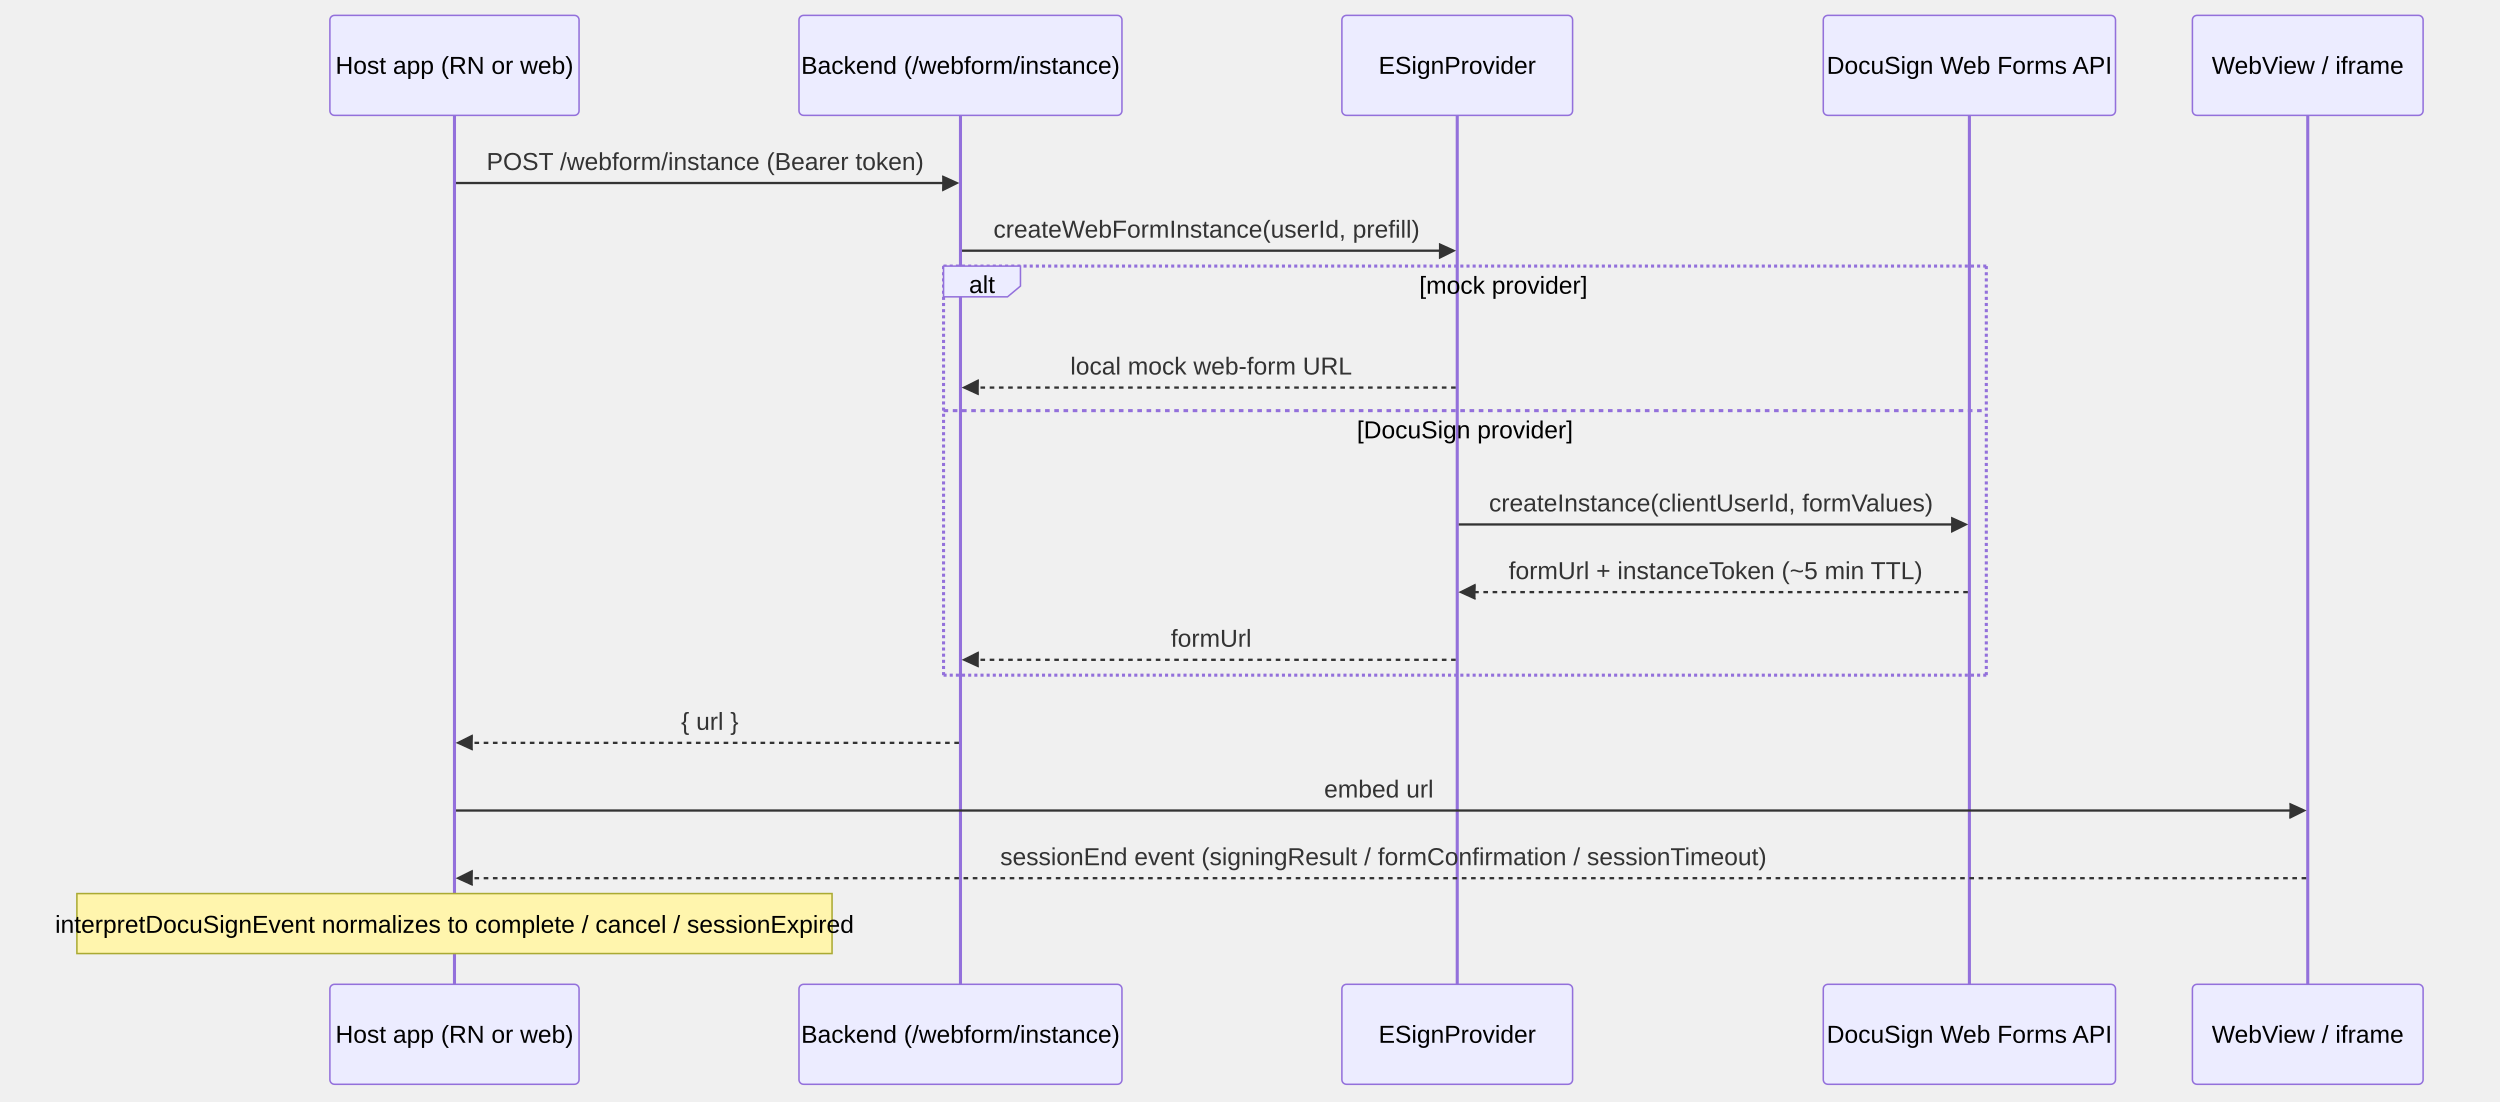
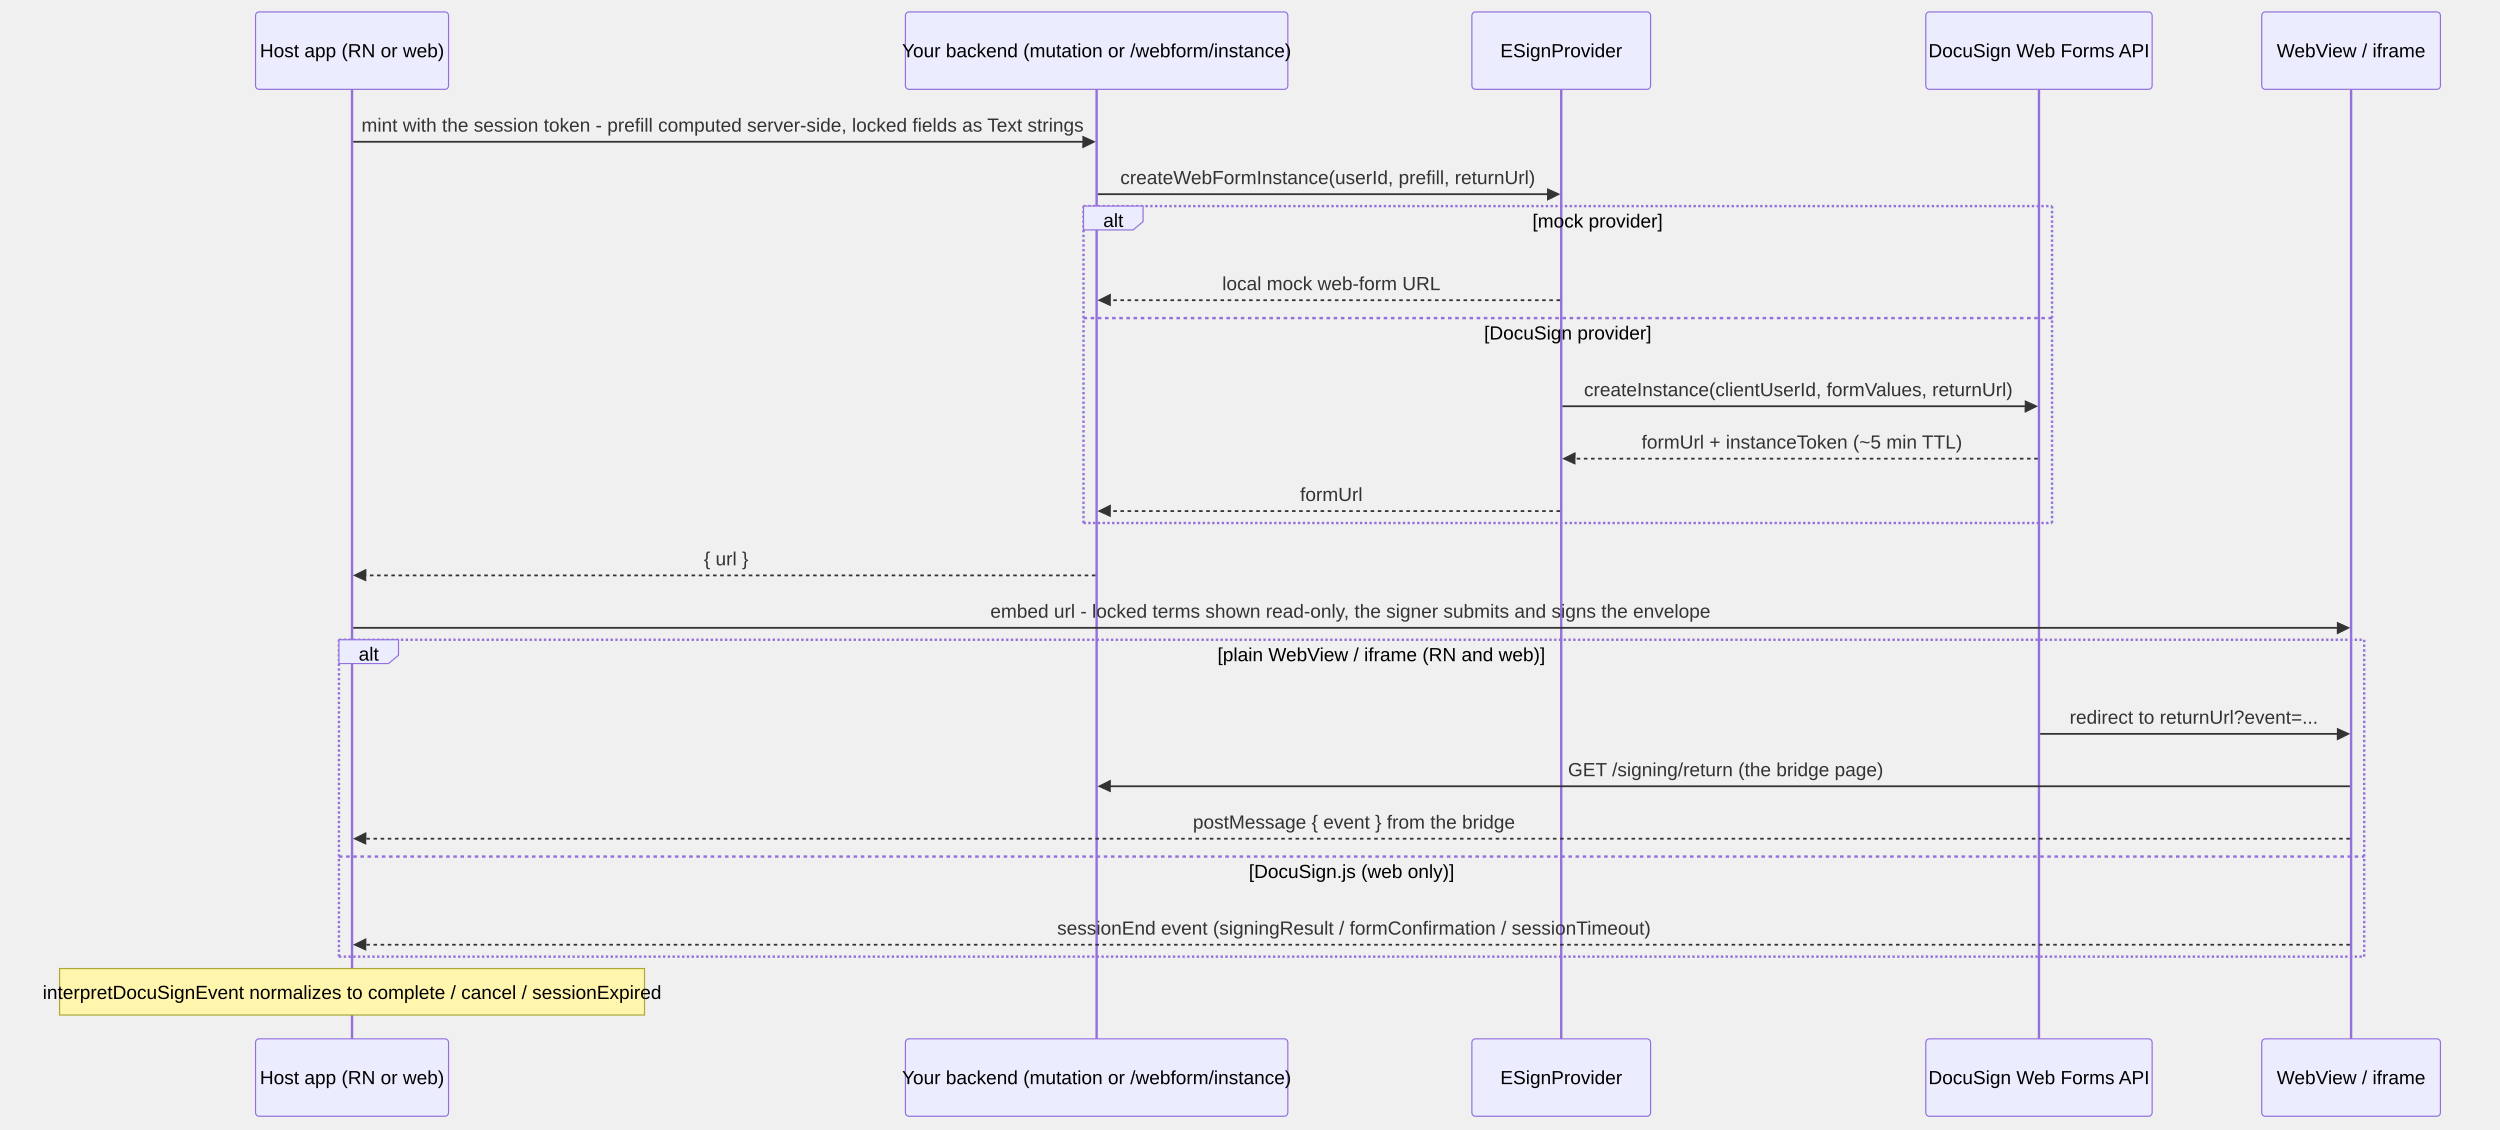
- <svg xmlns="http://www.w3.org/2000/svg" id="my-svg" width="100%" style="max-width: 1625.5px; background-color: white;" viewBox="-214.5 -10 1625.5 716" role="graphics-document document" aria-roledescription="sequence">
+ <svg xmlns="http://www.w3.org/2000/svg" id="my-svg" width="100%" style="max-width: 2098.5px; background-color: white;" viewBox="-214.5 -10 2098.5 948" role="graphics-document document" aria-roledescription="sequence">
  <g>
-     <rect x="1211" y="630" fill="#eaeaea" stroke="#666" width="150" height="65" name="WV" rx="3" ry="3" class="actor actor-bottom" />
-     <text x="1286" y="662.5" dominant-baseline="central" alignment-baseline="central" class="actor actor-box" style="text-anchor: middle; font-size: 16px; font-weight: 400;">
-       <tspan x="1286" dy="0">WebView / iframe</tspan>
+     <rect x="1684" y="862" fill="#eaeaea" stroke="#666" width="150" height="65" name="WV" rx="3" ry="3" class="actor actor-bottom" />
+     <text x="1759" y="894.5" dominant-baseline="central" alignment-baseline="central" class="actor actor-box" style="text-anchor: middle; font-size: 16px; font-weight: 400;">
+       <tspan x="1759" dy="0">WebView / iframe</tspan>
    </text>
  </g>
  <g>
-     <rect x="971" y="630" fill="#eaeaea" stroke="#666" width="190" height="65" name="DS" rx="3" ry="3" class="actor actor-bottom" />
-     <text x="1066" y="662.5" dominant-baseline="central" alignment-baseline="central" class="actor actor-box" style="text-anchor: middle; font-size: 16px; font-weight: 400;">
-       <tspan x="1066" dy="0">DocuSign Web Forms API</tspan>
+     <rect x="1402" y="862" fill="#eaeaea" stroke="#666" width="190" height="65" name="DS" rx="3" ry="3" class="actor actor-bottom" />
+     <text x="1497" y="894.5" dominant-baseline="central" alignment-baseline="central" class="actor actor-box" style="text-anchor: middle; font-size: 16px; font-weight: 400;">
+       <tspan x="1497" dy="0">DocuSign Web Forms API</tspan>
    </text>
  </g>
  <g>
-     <rect x="658" y="630" fill="#eaeaea" stroke="#666" width="150" height="65" name="PROV" rx="3" ry="3" class="actor actor-bottom" />
-     <text x="733" y="662.5" dominant-baseline="central" alignment-baseline="central" class="actor actor-box" style="text-anchor: middle; font-size: 16px; font-weight: 400;">
-       <tspan x="733" dy="0">ESignProvider</tspan>
+     <rect x="1021" y="862" fill="#eaeaea" stroke="#666" width="150" height="65" name="PROV" rx="3" ry="3" class="actor actor-bottom" />
+     <text x="1096" y="894.5" dominant-baseline="central" alignment-baseline="central" class="actor actor-box" style="text-anchor: middle; font-size: 16px; font-weight: 400;">
+       <tspan x="1096" dy="0">ESignProvider</tspan>
    </text>
  </g>
  <g>
-     <rect x="305" y="630" fill="#eaeaea" stroke="#666" width="210" height="65" name="BE" rx="3" ry="3" class="actor actor-bottom" />
-     <text x="410" y="662.5" dominant-baseline="central" alignment-baseline="central" class="actor actor-box" style="text-anchor: middle; font-size: 16px; font-weight: 400;">
-       <tspan x="410" dy="0">Backend (/webform/instance)</tspan>
+     <rect x="545.5" y="862" fill="#eaeaea" stroke="#666" width="321" height="65" name="BE" rx="3" ry="3" class="actor actor-bottom" />
+     <text x="706" y="894.5" dominant-baseline="central" alignment-baseline="central" class="actor actor-box" style="text-anchor: middle; font-size: 16px; font-weight: 400;">
+       <tspan x="706" dy="0">Your backend (mutation or /webform/instance)</tspan>
    </text>
  </g>
  <g>
-     <rect x="0" y="630" fill="#eaeaea" stroke="#666" width="162" height="65" name="App" rx="3" ry="3" class="actor actor-bottom" />
-     <text x="81" y="662.5" dominant-baseline="central" alignment-baseline="central" class="actor actor-box" style="text-anchor: middle; font-size: 16px; font-weight: 400;">
+     <rect x="0" y="862" fill="#eaeaea" stroke="#666" width="162" height="65" name="App" rx="3" ry="3" class="actor actor-bottom" />
+     <text x="81" y="894.5" dominant-baseline="central" alignment-baseline="central" class="actor actor-box" style="text-anchor: middle; font-size: 16px; font-weight: 400;">
      <tspan x="81" dy="0">Host app (RN or web)</tspan>
    </text>
  </g>
  <g>
-     <line id="actor4" x1="1286" y1="65" x2="1286" y2="630" class="actor-line 200" stroke-width="0.5px" stroke="#999" name="WV" data-et="life-line" data-id="WV" />
+     <line id="actor4" x1="1759" y1="65" x2="1759" y2="862" class="actor-line 200" stroke-width="0.5px" stroke="#999" name="WV" data-et="life-line" data-id="WV" />
    <g id="root-4" data-et="participant" data-type="participant" data-id="WV">
-       <rect x="1211" y="0" fill="#eaeaea" stroke="#666" width="150" height="65" name="WV" rx="3" ry="3" class="actor actor-top" />
-       <text x="1286" y="32.5" dominant-baseline="central" alignment-baseline="central" class="actor actor-box" style="text-anchor: middle; font-size: 16px; font-weight: 400;">
-         <tspan x="1286" dy="0">WebView / iframe</tspan>
+       <rect x="1684" y="0" fill="#eaeaea" stroke="#666" width="150" height="65" name="WV" rx="3" ry="3" class="actor actor-top" />
+       <text x="1759" y="32.5" dominant-baseline="central" alignment-baseline="central" class="actor actor-box" style="text-anchor: middle; font-size: 16px; font-weight: 400;">
+         <tspan x="1759" dy="0">WebView / iframe</tspan>
      </text>
    </g>
  </g>
  <g>
-     <line id="actor3" x1="1066" y1="65" x2="1066" y2="630" class="actor-line 200" stroke-width="0.5px" stroke="#999" name="DS" data-et="life-line" data-id="DS" />
+     <line id="actor3" x1="1497" y1="65" x2="1497" y2="862" class="actor-line 200" stroke-width="0.5px" stroke="#999" name="DS" data-et="life-line" data-id="DS" />
    <g id="root-3" data-et="participant" data-type="participant" data-id="DS">
-       <rect x="971" y="0" fill="#eaeaea" stroke="#666" width="190" height="65" name="DS" rx="3" ry="3" class="actor actor-top" />
-       <text x="1066" y="32.5" dominant-baseline="central" alignment-baseline="central" class="actor actor-box" style="text-anchor: middle; font-size: 16px; font-weight: 400;">
-         <tspan x="1066" dy="0">DocuSign Web Forms API</tspan>
+       <rect x="1402" y="0" fill="#eaeaea" stroke="#666" width="190" height="65" name="DS" rx="3" ry="3" class="actor actor-top" />
+       <text x="1497" y="32.5" dominant-baseline="central" alignment-baseline="central" class="actor actor-box" style="text-anchor: middle; font-size: 16px; font-weight: 400;">
+         <tspan x="1497" dy="0">DocuSign Web Forms API</tspan>
      </text>
    </g>
  </g>
  <g>
-     <line id="actor2" x1="733" y1="65" x2="733" y2="630" class="actor-line 200" stroke-width="0.5px" stroke="#999" name="PROV" data-et="life-line" data-id="PROV" />
+     <line id="actor2" x1="1096" y1="65" x2="1096" y2="862" class="actor-line 200" stroke-width="0.5px" stroke="#999" name="PROV" data-et="life-line" data-id="PROV" />
    <g id="root-2" data-et="participant" data-type="participant" data-id="PROV">
-       <rect x="658" y="0" fill="#eaeaea" stroke="#666" width="150" height="65" name="PROV" rx="3" ry="3" class="actor actor-top" />
-       <text x="733" y="32.5" dominant-baseline="central" alignment-baseline="central" class="actor actor-box" style="text-anchor: middle; font-size: 16px; font-weight: 400;">
-         <tspan x="733" dy="0">ESignProvider</tspan>
+       <rect x="1021" y="0" fill="#eaeaea" stroke="#666" width="150" height="65" name="PROV" rx="3" ry="3" class="actor actor-top" />
+       <text x="1096" y="32.5" dominant-baseline="central" alignment-baseline="central" class="actor actor-box" style="text-anchor: middle; font-size: 16px; font-weight: 400;">
+         <tspan x="1096" dy="0">ESignProvider</tspan>
      </text>
    </g>
  </g>
  <g>
-     <line id="actor1" x1="410" y1="65" x2="410" y2="630" class="actor-line 200" stroke-width="0.5px" stroke="#999" name="BE" data-et="life-line" data-id="BE" />
+     <line id="actor1" x1="706" y1="65" x2="706" y2="862" class="actor-line 200" stroke-width="0.5px" stroke="#999" name="BE" data-et="life-line" data-id="BE" />
    <g id="root-1" data-et="participant" data-type="participant" data-id="BE">
-       <rect x="305" y="0" fill="#eaeaea" stroke="#666" width="210" height="65" name="BE" rx="3" ry="3" class="actor actor-top" />
-       <text x="410" y="32.5" dominant-baseline="central" alignment-baseline="central" class="actor actor-box" style="text-anchor: middle; font-size: 16px; font-weight: 400;">
-         <tspan x="410" dy="0">Backend (/webform/instance)</tspan>
+       <rect x="545.5" y="0" fill="#eaeaea" stroke="#666" width="321" height="65" name="BE" rx="3" ry="3" class="actor actor-top" />
+       <text x="706" y="32.5" dominant-baseline="central" alignment-baseline="central" class="actor actor-box" style="text-anchor: middle; font-size: 16px; font-weight: 400;">
+         <tspan x="706" dy="0">Your backend (mutation or /webform/instance)</tspan>
      </text>
    </g>
  </g>
  <g>
-     <line id="actor0" x1="81" y1="65" x2="81" y2="630" class="actor-line 200" stroke-width="0.5px" stroke="#999" name="App" data-et="life-line" data-id="App" />
+     <line id="actor0" x1="81" y1="65" x2="81" y2="862" class="actor-line 200" stroke-width="0.5px" stroke="#999" name="App" data-et="life-line" data-id="App" />
    <g id="root-0" data-et="participant" data-type="participant" data-id="App">
      <rect x="0" y="0" fill="#eaeaea" stroke="#666" width="162" height="65" name="App" rx="3" ry="3" class="actor actor-top" />
      <text x="81" y="32.5" dominant-baseline="central" alignment-baseline="central" class="actor actor-box" style="text-anchor: middle; font-size: 16px; font-weight: 400;">
        <tspan x="81" dy="0">Host app (RN or web)</tspan>
      </text>
    </g>
  </g>
  <style>#my-svg{font-family:"trebuchet ms",verdana,arial,sans-serif;font-size:16px;fill:#333;}@keyframes edge-animation-frame{from{stroke-dashoffset:0;}}@keyframes dash{to{stroke-dashoffset:0;}}#my-svg .edge-animation-slow{stroke-dasharray:9,5!important;stroke-dashoffset:900;animation:dash 50s linear infinite;stroke-linecap:round;}#my-svg .edge-animation-fast{stroke-dasharray:9,5!important;stroke-dashoffset:900;animation:dash 20s linear infinite;stroke-linecap:round;}#my-svg .error-icon{fill:#552222;}#my-svg .error-text{fill:#552222;stroke:#552222;}#my-svg .edge-thickness-normal{stroke-width:1px;}#my-svg .edge-thickness-thick{stroke-width:3.5px;}#my-svg .edge-pattern-solid{stroke-dasharray:0;}#my-svg .edge-thickness-invisible{stroke-width:0;fill:none;}#my-svg .edge-pattern-dashed{stroke-dasharray:3;}#my-svg .edge-pattern-dotted{stroke-dasharray:2;}#my-svg .marker{fill:#333333;stroke:#333333;}#my-svg .marker.cross{stroke:#333333;}#my-svg svg{font-family:"trebuchet ms",verdana,arial,sans-serif;font-size:16px;}#my-svg p{margin:0;}#my-svg .actor{stroke:#9370DB;fill:#ECECFF;stroke-width:1;}#my-svg rect.actor.outer-path[data-look="neo"]{filter:drop-shadow(1px 2px 2px rgba(185, 185, 185, 1));}#my-svg rect.note[data-look="neo"]{stroke:#aaaa33;fill:#fff5ad;filter:drop-shadow(1px 2px 2px rgba(185, 185, 185, 1));}#my-svg text.actor&gt;tspan{fill:black;stroke:none;}#my-svg .actor-line{stroke:#9370DB;}#my-svg .innerArc{stroke-width:1.5;stroke-dasharray:none;}#my-svg .messageLine0{stroke-width:1.5;stroke-dasharray:none;stroke:#333;}#my-svg .messageLine1{stroke-width:1.5;stroke-dasharray:2,2;stroke:#333;}#my-svg [id$="-arrowhead"] path{fill:#333;stroke:#333;}#my-svg .sequenceNumber{fill:white;}#my-svg [id$="-sequencenumber"]{fill:#333;}#my-svg [id$="-crosshead"] path{fill:#333;stroke:#333;}#my-svg .messageText{fill:#333;stroke:none;}#my-svg .labelBox{stroke:#9370DB;fill:#ECECFF;filter:none;}#my-svg .labelText,#my-svg .labelText&gt;tspan{fill:black;stroke:none;}#my-svg .loopText,#my-svg .loopText&gt;tspan{fill:black;stroke:none;}#my-svg .sectionTitle,#my-svg .sectionTitle&gt;tspan{fill:black;stroke:none;}#my-svg .loopLine{stroke-width:2px;stroke-dasharray:2,2;stroke:#9370DB;fill:#9370DB;}#my-svg .note{stroke:#aaaa33;fill:#fff5ad;}#my-svg .noteText,#my-svg .noteText&gt;tspan{fill:black;stroke:none;font-weight:normal;}#my-svg .activation0{fill:#f4f4f4;stroke:#666;}#my-svg .activation1{fill:#f4f4f4;stroke:#666;}#my-svg .activation2{fill:#f4f4f4;stroke:#666;}#my-svg .actorPopupMenu{position:absolute;}#my-svg .actorPopupMenuPanel{position:absolute;fill:#ECECFF;box-shadow:0px 8px 16px 0px rgba(0,0,0,0.2);filter:drop-shadow(3px 5px 2px rgb(0 0 0 / 0.4));}#my-svg .actor-man circle,#my-svg line{fill:#ECECFF;stroke-width:2px;}#my-svg g rect.rect{filter:drop-shadow(1px 2px 2px rgba(185, 185, 185, 1));stroke:#9370DB;}#my-svg .node .neo-node{stroke:#9370DB;}#my-svg [data-look="neo"].node rect,#my-svg [data-look="neo"].cluster rect,#my-svg [data-look="neo"].node polygon{stroke:#9370DB;filter:drop-shadow(1px 2px 2px rgba(185, 185, 185, 1));}#my-svg [data-look="neo"].swimlane.cluster rect{filter:none;}#my-svg [data-look="neo"].node path{stroke:#9370DB;stroke-width:1px;}#my-svg [data-look="neo"].node .outer-path{filter:drop-shadow(1px 2px 2px rgba(185, 185, 185, 1));}#my-svg [data-look="neo"].node .neo-line path{stroke:#9370DB;filter:none;}#my-svg [data-look="neo"].node circle{stroke:#9370DB;filter:drop-shadow(1px 2px 2px rgba(185, 185, 185, 1));}#my-svg [data-look="neo"].node circle .state-start{fill:#000000;}#my-svg [data-look="neo"].icon-shape .icon{fill:#9370DB;filter:drop-shadow(1px 2px 2px rgba(185, 185, 185, 1));}#my-svg [data-look="neo"].icon-shape .icon-neo path{stroke:#9370DB;filter:drop-shadow(1px 2px 2px rgba(185, 185, 185, 1));}#my-svg :root{--mermaid-font-family:"trebuchet ms",verdana,arial,sans-serif;}</style>
  <g />
  <defs>
    <symbol id="my-svg-computer" width="24" height="24">
      <path transform="scale(.5)" d="M2 2v13h20v-13h-20zm18 11h-16v-9h16v9zm-10.228 6l.466-1h3.524l.467 1h-4.457zm14.228 3h-24l2-6h2.104l-1.33 4h18.45l-1.297-4h2.073l2 6zm-5-10h-14v-7h14v7z" />
    </symbol>
  </defs>
  <defs>
    <symbol id="my-svg-database" fill-rule="evenodd" clip-rule="evenodd">
      <path transform="scale(.5)" d="M12.258.001l.256.004.255.005.253.008.251.01.249.012.247.015.246.016.242.019.241.02.239.023.236.024.233.027.231.028.229.031.225.032.223.034.22.036.217.038.214.04.211.041.208.043.205.045.201.046.198.048.194.05.191.051.187.053.183.054.18.056.175.057.172.059.168.06.163.061.16.063.155.064.15.066.074.033.073.033.071.034.07.034.069.035.068.035.067.035.066.035.064.036.064.036.062.036.06.036.06.037.058.037.058.037.055.038.055.038.053.038.052.038.051.039.05.039.048.039.047.039.045.04.044.04.043.04.041.04.04.041.039.041.037.041.036.041.034.041.033.042.032.042.03.042.029.042.027.042.026.043.024.043.023.043.021.043.02.043.018.044.017.043.015.044.013.044.012.044.011.045.009.044.007.045.006.045.004.045.002.045.001.045v17l-.001.045-.002.045-.004.045-.006.045-.007.045-.009.044-.011.045-.012.044-.013.044-.015.044-.017.043-.018.044-.02.043-.021.043-.023.043-.024.043-.026.043-.027.042-.029.042-.03.042-.032.042-.033.042-.034.041-.036.041-.037.041-.039.041-.04.041-.041.04-.043.04-.044.04-.045.04-.047.039-.048.039-.05.039-.051.039-.052.038-.053.038-.055.038-.055.038-.058.037-.058.037-.06.037-.06.036-.062.036-.064.036-.064.036-.066.035-.067.035-.068.035-.069.035-.07.034-.071.034-.073.033-.074.033-.15.066-.155.064-.16.063-.163.061-.168.06-.172.059-.175.057-.18.056-.183.054-.187.053-.191.051-.194.05-.198.048-.201.046-.205.045-.208.043-.211.041-.214.04-.217.038-.22.036-.223.034-.225.032-.229.031-.231.028-.233.027-.236.024-.239.023-.241.02-.242.019-.246.016-.247.015-.249.012-.251.01-.253.008-.255.005-.256.004-.258.001-.258-.001-.256-.004-.255-.005-.253-.008-.251-.01-.249-.012-.247-.015-.245-.016-.243-.019-.241-.02-.238-.023-.236-.024-.234-.027-.231-.028-.228-.031-.226-.032-.223-.034-.22-.036-.217-.038-.214-.04-.211-.041-.208-.043-.204-.045-.201-.046-.198-.048-.195-.05-.19-.051-.187-.053-.184-.054-.179-.056-.176-.057-.172-.059-.167-.06-.164-.061-.159-.063-.155-.064-.151-.066-.074-.033-.072-.033-.072-.034-.07-.034-.069-.035-.068-.035-.067-.035-.066-.035-.064-.036-.063-.036-.062-.036-.061-.036-.06-.037-.058-.037-.057-.037-.056-.038-.055-.038-.053-.038-.052-.038-.051-.039-.049-.039-.049-.039-.046-.039-.046-.04-.044-.04-.043-.04-.041-.04-.04-.041-.039-.041-.037-.041-.036-.041-.034-.041-.033-.042-.032-.042-.03-.042-.029-.042-.027-.042-.026-.043-.024-.043-.023-.043-.021-.043-.02-.043-.018-.044-.017-.043-.015-.044-.013-.044-.012-.044-.011-.045-.009-.044-.007-.045-.006-.045-.004-.045-.002-.045-.001-.045v-17l.001-.045.002-.045.004-.045.006-.045.007-.045.009-.044.011-.045.012-.044.013-.044.015-.044.017-.043.018-.044.02-.043.021-.043.023-.043.024-.043.026-.043.027-.042.029-.042.03-.042.032-.042.033-.042.034-.041.036-.041.037-.041.039-.041.04-.041.041-.04.043-.04.044-.04.046-.04.046-.039.049-.039.049-.039.051-.039.052-.038.053-.038.055-.038.056-.038.057-.037.058-.037.06-.037.061-.036.062-.036.063-.036.064-.036.066-.035.067-.035.068-.035.069-.035.07-.034.072-.034.072-.033.074-.033.151-.066.155-.064.159-.063.164-.061.167-.06.172-.059.176-.057.179-.056.184-.054.187-.053.19-.051.195-.05.198-.048.201-.046.204-.045.208-.043.211-.041.214-.04.217-.038.22-.036.223-.034.226-.032.228-.031.231-.028.234-.027.236-.024.238-.023.241-.02.243-.019.245-.016.247-.015.249-.012.251-.01.253-.008.255-.005.256-.004.258-.001.258.001zm-9.258 20.499v.01l.001.021.003.021.004.022.005.021.006.022.007.022.009.023.01.022.011.023.012.023.013.023.015.023.016.024.017.023.018.024.019.024.021.024.022.025.023.024.024.025.052.049.056.05.061.051.066.051.07.051.075.051.079.052.084.052.088.052.092.052.097.052.102.051.105.052.11.052.114.051.119.051.123.051.127.05.131.05.135.05.139.048.144.049.147.047.152.047.155.047.16.045.163.045.167.043.171.043.176.041.178.041.183.039.187.039.19.037.194.035.197.035.202.033.204.031.209.03.212.029.216.027.219.025.222.024.226.021.23.02.233.018.236.016.24.015.243.012.246.01.249.008.253.005.256.004.259.001.26-.001.257-.004.254-.005.25-.008.247-.011.244-.012.241-.014.237-.016.233-.018.231-.021.226-.021.224-.024.22-.026.216-.027.212-.028.21-.031.205-.031.202-.034.198-.034.194-.036.191-.037.187-.039.183-.04.179-.04.175-.042.172-.043.168-.044.163-.045.16-.046.155-.046.152-.047.148-.048.143-.049.139-.049.136-.05.131-.05.126-.05.123-.051.118-.052.114-.051.11-.052.106-.052.101-.052.096-.052.092-.052.088-.053.083-.051.079-.052.074-.052.07-.051.065-.051.06-.051.056-.05.051-.05.023-.024.023-.025.021-.024.02-.024.019-.024.018-.024.017-.024.015-.023.014-.024.013-.023.012-.023.01-.023.01-.022.008-.022.006-.022.006-.022.004-.022.004-.021.001-.021.001-.021v-4.127l-.077.055-.08.053-.083.054-.085.053-.087.052-.09.052-.093.051-.095.05-.097.05-.1.049-.102.049-.105.048-.106.047-.109.047-.111.046-.114.045-.115.045-.118.044-.12.043-.122.042-.124.042-.126.041-.128.04-.13.04-.132.038-.134.038-.135.037-.138.037-.139.035-.142.035-.143.034-.144.033-.147.032-.148.031-.15.03-.151.03-.153.029-.154.027-.156.027-.158.026-.159.025-.161.024-.162.023-.163.022-.165.021-.166.02-.167.019-.169.018-.169.017-.171.016-.173.015-.173.014-.175.013-.175.012-.177.011-.178.01-.179.008-.179.008-.181.006-.182.005-.182.004-.184.003-.184.002h-.37l-.184-.002-.184-.003-.182-.004-.182-.005-.181-.006-.179-.008-.179-.008-.178-.01-.176-.011-.176-.012-.175-.013-.173-.014-.172-.015-.171-.016-.17-.017-.169-.018-.167-.019-.166-.02-.165-.021-.163-.022-.162-.023-.161-.024-.159-.025-.157-.026-.156-.027-.155-.027-.153-.029-.151-.03-.15-.03-.148-.031-.146-.032-.145-.033-.143-.034-.141-.035-.14-.035-.137-.037-.136-.037-.134-.038-.132-.038-.13-.04-.128-.04-.126-.041-.124-.042-.122-.042-.12-.044-.117-.043-.116-.045-.113-.045-.112-.046-.109-.047-.106-.047-.105-.048-.102-.049-.1-.049-.097-.05-.095-.05-.093-.052-.09-.051-.087-.052-.085-.053-.083-.054-.08-.054-.077-.054v4.127zm0-5.654v.011l.001.021.003.021.004.021.005.022.006.022.007.022.009.022.01.022.011.023.012.023.013.023.015.024.016.023.017.024.018.024.019.024.021.024.022.024.023.025.024.024.052.05.056.05.061.05.066.051.07.051.075.052.079.051.084.052.088.052.092.052.097.052.102.052.105.052.11.051.114.051.119.052.123.05.127.051.131.05.135.049.139.049.144.048.147.048.152.047.155.046.16.045.163.045.167.044.171.042.176.042.178.04.183.04.187.038.19.037.194.036.197.034.202.033.204.032.209.03.212.028.216.027.219.025.222.024.226.022.23.02.233.018.236.016.24.014.243.012.246.01.249.008.253.006.256.003.259.001.26-.001.257-.003.254-.006.25-.008.247-.01.244-.012.241-.015.237-.016.233-.018.231-.02.226-.022.224-.024.22-.025.216-.027.212-.029.21-.03.205-.032.202-.033.198-.035.194-.036.191-.037.187-.039.183-.039.179-.041.175-.042.172-.043.168-.044.163-.045.16-.045.155-.047.152-.047.148-.048.143-.048.139-.05.136-.049.131-.05.126-.051.123-.051.118-.051.114-.052.11-.052.106-.052.101-.052.096-.052.092-.052.088-.052.083-.052.079-.052.074-.051.07-.052.065-.051.06-.05.056-.051.051-.049.023-.025.023-.024.021-.025.02-.024.019-.024.018-.024.017-.024.015-.023.014-.023.013-.024.012-.022.01-.023.01-.023.008-.022.006-.022.006-.022.004-.021.004-.022.001-.021.001-.021v-4.139l-.077.054-.08.054-.083.054-.085.052-.087.053-.09.051-.093.051-.095.051-.097.05-.1.049-.102.049-.105.048-.106.047-.109.047-.111.046-.114.045-.115.044-.118.044-.12.044-.122.042-.124.042-.126.041-.128.04-.13.039-.132.039-.134.038-.135.037-.138.036-.139.036-.142.035-.143.033-.144.033-.147.033-.148.031-.15.03-.151.03-.153.028-.154.028-.156.027-.158.026-.159.025-.161.024-.162.023-.163.022-.165.021-.166.02-.167.019-.169.018-.169.017-.171.016-.173.015-.173.014-.175.013-.175.012-.177.011-.178.009-.179.009-.179.007-.181.007-.182.005-.182.004-.184.003-.184.002h-.37l-.184-.002-.184-.003-.182-.004-.182-.005-.181-.007-.179-.007-.179-.009-.178-.009-.176-.011-.176-.012-.175-.013-.173-.014-.172-.015-.171-.016-.17-.017-.169-.018-.167-.019-.166-.02-.165-.021-.163-.022-.162-.023-.161-.024-.159-.025-.157-.026-.156-.027-.155-.028-.153-.028-.151-.03-.15-.03-.148-.031-.146-.033-.145-.033-.143-.033-.141-.035-.14-.036-.137-.036-.136-.037-.134-.038-.132-.039-.13-.039-.128-.04-.126-.041-.124-.042-.122-.043-.12-.043-.117-.044-.116-.044-.113-.046-.112-.046-.109-.046-.106-.047-.105-.048-.102-.049-.1-.049-.097-.05-.095-.051-.093-.051-.09-.051-.087-.053-.085-.052-.083-.054-.08-.054-.077-.054v4.139zm0-5.666v.011l.001.02.003.022.004.021.005.022.006.021.007.022.009.023.01.022.011.023.012.023.013.023.015.023.016.024.017.024.018.023.019.024.021.025.022.024.023.024.024.025.052.05.056.05.061.05.066.051.07.051.075.052.079.051.084.052.088.052.092.052.097.052.102.052.105.051.11.052.114.051.119.051.123.051.127.05.131.05.135.05.139.049.144.048.147.048.152.047.155.046.16.045.163.045.167.043.171.043.176.042.178.04.183.04.187.038.19.037.194.036.197.034.202.033.204.032.209.03.212.028.216.027.219.025.222.024.226.021.23.02.233.018.236.017.24.014.243.012.246.01.249.008.253.006.256.003.259.001.26-.001.257-.003.254-.006.25-.008.247-.01.244-.013.241-.014.237-.016.233-.018.231-.02.226-.022.224-.024.22-.025.216-.027.212-.029.21-.03.205-.032.202-.033.198-.035.194-.036.191-.037.187-.039.183-.039.179-.041.175-.042.172-.043.168-.044.163-.045.16-.045.155-.047.152-.047.148-.048.143-.049.139-.049.136-.049.131-.051.126-.05.123-.051.118-.052.114-.051.11-.052.106-.052.101-.052.096-.052.092-.052.088-.052.083-.052.079-.052.074-.052.07-.051.065-.051.06-.051.056-.05.051-.049.023-.025.023-.025.021-.024.02-.024.019-.024.018-.024.017-.024.015-.023.014-.024.013-.023.012-.023.01-.022.01-.023.008-.022.006-.022.006-.022.004-.022.004-.021.001-.021.001-.021v-4.153l-.077.054-.08.054-.083.053-.085.053-.087.053-.09.051-.093.051-.095.051-.097.05-.1.049-.102.048-.105.048-.106.048-.109.046-.111.046-.114.046-.115.044-.118.044-.12.043-.122.043-.124.042-.126.041-.128.04-.13.039-.132.039-.134.038-.135.037-.138.036-.139.036-.142.034-.143.034-.144.033-.147.032-.148.032-.15.03-.151.03-.153.028-.154.028-.156.027-.158.026-.159.024-.161.024-.162.023-.163.023-.165.021-.166.02-.167.019-.169.018-.169.017-.171.016-.173.015-.173.014-.175.013-.175.012-.177.01-.178.01-.179.009-.179.007-.181.006-.182.006-.182.004-.184.003-.184.001-.185.001-.185-.001-.184-.001-.184-.003-.182-.004-.182-.006-.181-.006-.179-.007-.179-.009-.178-.01-.176-.01-.176-.012-.175-.013-.173-.014-.172-.015-.171-.016-.17-.017-.169-.018-.167-.019-.166-.02-.165-.021-.163-.023-.162-.023-.161-.024-.159-.024-.157-.026-.156-.027-.155-.028-.153-.028-.151-.03-.15-.03-.148-.032-.146-.032-.145-.033-.143-.034-.141-.034-.14-.036-.137-.036-.136-.037-.134-.038-.132-.039-.13-.039-.128-.041-.126-.041-.124-.041-.122-.043-.12-.043-.117-.044-.116-.044-.113-.046-.112-.046-.109-.046-.106-.048-.105-.048-.102-.048-.1-.05-.097-.049-.095-.051-.093-.051-.09-.052-.087-.052-.085-.053-.083-.053-.08-.054-.077-.054v4.153zm8.74-8.179l-.257.004-.254.005-.25.008-.247.011-.244.012-.241.014-.237.016-.233.018-.231.021-.226.022-.224.023-.22.026-.216.027-.212.028-.21.031-.205.032-.202.033-.198.034-.194.036-.191.038-.187.038-.183.04-.179.041-.175.042-.172.043-.168.043-.163.045-.16.046-.155.046-.152.048-.148.048-.143.048-.139.049-.136.05-.131.05-.126.051-.123.051-.118.051-.114.052-.11.052-.106.052-.101.052-.096.052-.092.052-.088.052-.083.052-.079.052-.074.051-.07.052-.065.051-.06.05-.056.05-.051.05-.023.025-.023.024-.021.024-.02.025-.019.024-.018.024-.017.023-.015.024-.014.023-.013.023-.012.023-.01.023-.01.022-.008.022-.006.023-.006.021-.004.022-.004.021-.001.021-.001.021.001.021.001.021.004.021.004.022.006.021.006.023.008.022.01.022.01.023.012.023.013.023.014.023.015.024.017.023.018.024.019.024.02.025.021.024.023.024.023.025.051.05.056.05.06.05.065.051.07.052.074.051.079.052.083.052.088.052.092.052.096.052.101.052.106.052.11.052.114.052.118.051.123.051.126.051.131.05.136.05.139.049.143.048.148.048.152.048.155.046.16.046.163.045.168.043.172.043.175.042.179.041.183.04.187.038.191.038.194.036.198.034.202.033.205.032.21.031.212.028.216.027.22.026.224.023.226.022.231.021.233.018.237.016.241.014.244.012.247.011.25.008.254.005.257.004.26.001.26-.001.257-.004.254-.005.25-.008.247-.011.244-.012.241-.014.237-.016.233-.018.231-.021.226-.022.224-.023.22-.026.216-.027.212-.028.21-.031.205-.032.202-.033.198-.034.194-.036.191-.038.187-.038.183-.04.179-.041.175-.042.172-.043.168-.043.163-.045.16-.046.155-.046.152-.048.148-.048.143-.048.139-.049.136-.05.131-.05.126-.051.123-.051.118-.051.114-.052.11-.052.106-.052.101-.052.096-.052.092-.052.088-.052.083-.052.079-.052.074-.051.07-.052.065-.051.06-.05.056-.05.051-.05.023-.025.023-.024.021-.024.02-.025.019-.024.018-.024.017-.023.015-.024.014-.023.013-.023.012-.023.01-.023.01-.022.008-.022.006-.023.006-.021.004-.022.004-.021.001-.021.001-.021-.001-.021-.001-.021-.004-.021-.004-.022-.006-.021-.006-.023-.008-.022-.01-.022-.01-.023-.012-.023-.013-.023-.014-.023-.015-.024-.017-.023-.018-.024-.019-.024-.02-.025-.021-.024-.023-.024-.023-.025-.051-.05-.056-.05-.06-.05-.065-.051-.07-.052-.074-.051-.079-.052-.083-.052-.088-.052-.092-.052-.096-.052-.101-.052-.106-.052-.11-.052-.114-.052-.118-.051-.123-.051-.126-.051-.131-.05-.136-.05-.139-.049-.143-.048-.148-.048-.152-.048-.155-.046-.16-.046-.163-.045-.168-.043-.172-.043-.175-.042-.179-.041-.183-.04-.187-.038-.191-.038-.194-.036-.198-.034-.202-.033-.205-.032-.21-.031-.212-.028-.216-.027-.22-.026-.224-.023-.226-.022-.231-.021-.233-.018-.237-.016-.241-.014-.244-.012-.247-.011-.25-.008-.254-.005-.257-.004-.26-.001-.26.001z" />
    </symbol>
  </defs>
  <defs>
    <symbol id="my-svg-clock" width="24" height="24">
      <path transform="scale(.5)" d="M12 2c5.514 0 10 4.486 10 10s-4.486 10-10 10-10-4.486-10-10 4.486-10 10-10zm0-2c-6.627 0-12 5.373-12 12s5.373 12 12 12 12-5.373 12-12-5.373-12-12-12zm5.848 12.459c.202.038.202.333.001.372-1.907.361-6.045 1.111-6.547 1.111-.719 0-1.301-.582-1.301-1.301 0-.512.77-5.447 1.125-7.445.034-.192.312-.181.343.014l.985 6.238 5.394 1.011z" />
    </symbol>
  </defs>
  <defs>
    <marker id="my-svg-arrowhead" refX="7.9" refY="5" markerUnits="userSpaceOnUse" markerWidth="12" markerHeight="12" orient="auto-start-reverse">
      <path d="M -1 0 L 10 5 L 0 10 z" />
    </marker>
  </defs>
  <defs>
    <marker id="my-svg-crosshead" markerWidth="15" markerHeight="8" orient="auto" refX="4" refY="4.5">
      <path fill="none" stroke="#000000" stroke-width="1pt" d="M 1,2 L 6,7 M 6,2 L 1,7" style="stroke-dasharray: 0, 0;" />
    </marker>
  </defs>
  <defs>
    <marker id="my-svg-filled-head" refX="15.5" refY="7" markerWidth="20" markerHeight="28" orient="auto">
      <path d="M 18,7 L9,13 L14,7 L9,1 Z" />
    </marker>
  </defs>
  <defs>
    <marker id="my-svg-sequencenumber" refX="15" refY="15" markerWidth="60" markerHeight="40" orient="auto">
      <circle cx="15" cy="15" r="6" />
    </marker>
  </defs>
  <defs>
    <marker id="my-svg-solidTopArrowHead" refX="7.9" refY="7.25" markerUnits="userSpaceOnUse" markerWidth="12" markerHeight="12" orient="auto-start-reverse">
      <path d="M 0 0 L 10 8 L 0 8 z" />
    </marker>
  </defs>
  <defs>
    <marker id="my-svg-solidBottomArrowHead" refX="7.9" refY="0.75" markerUnits="userSpaceOnUse" markerWidth="12" markerHeight="12" orient="auto-start-reverse">
      <path d="M 0 0 L 10 0 L 0 8 z" />
    </marker>
  </defs>
  <defs>
    <marker id="my-svg-stickTopArrowHead" refX="7.5" refY="7" markerUnits="userSpaceOnUse" markerWidth="12" markerHeight="12" orient="auto-start-reverse">
      <path d="M 0 0 L 7 7" stroke="black" stroke-width="1.5" fill="none" />
    </marker>
  </defs>
  <defs>
    <marker id="my-svg-stickBottomArrowHead" refX="7.5" refY="0" markerUnits="userSpaceOnUse" markerWidth="12" markerHeight="12" orient="auto-start-reverse">
      <path d="M 0 7 L 7 0" stroke="black" stroke-width="1.5" fill="none" />
    </marker>
  </defs>
  <g data-et="control-structure" data-id="i8">
-     <line x1="399" y1="163" x2="1077" y2="163" class="loopLine" />
-     <line x1="1077" y1="163" x2="1077" y2="429" class="loopLine" />
-     <line x1="399" y1="429" x2="1077" y2="429" class="loopLine" />
-     <line x1="399" y1="163" x2="399" y2="429" class="loopLine" />
-     <line x1="399" y1="257" x2="1077" y2="257" class="loopLine" style="stroke-dasharray: 3, 3;" />
-     <polygon points="399,163 449,163 449,176 440.6,183 399,183" class="labelBox" />
-     <text x="424" y="176" text-anchor="middle" dominant-baseline="middle" alignment-baseline="middle" class="labelText" style="font-size: 16px; font-weight: 400;">alt</text>
-     <text x="763" y="181" text-anchor="middle" class="loopText" style="font-size: 16px; font-weight: 400;">
-       <tspan x="763">[mock provider]</tspan>
+     <line x1="695" y1="163" x2="1508" y2="163" class="loopLine" />
+     <line x1="1508" y1="163" x2="1508" y2="429" class="loopLine" />
+     <line x1="695" y1="429" x2="1508" y2="429" class="loopLine" />
+     <line x1="695" y1="163" x2="695" y2="429" class="loopLine" />
+     <line x1="695" y1="257" x2="1508" y2="257" class="loopLine" style="stroke-dasharray: 3, 3;" />
+     <polygon points="695,163 745,163 745,176 736.6,183 695,183" class="labelBox" />
+     <text x="720" y="176" text-anchor="middle" dominant-baseline="middle" alignment-baseline="middle" class="labelText" style="font-size: 16px; font-weight: 400;">alt</text>
+     <text x="1126.5" y="181" text-anchor="middle" class="loopText" style="font-size: 16px; font-weight: 400;">
+       <tspan x="1126.5">[mock provider]</tspan>
    </text>
-     <text x="738" y="275" text-anchor="middle" class="sectionTitle" style="font-size: 16px; font-weight: 400;">[DocuSign provider]</text>
+     <text x="1101.5" y="275" text-anchor="middle" class="sectionTitle" style="font-size: 16px; font-weight: 400;">[DocuSign provider]</text>
  </g>
-   <g data-et="note" data-id="i12">
-     <rect x="-164.5" y="571" fill="#EDF2AE" stroke="#666" width="491" height="39" class="note" />
-     <text x="81" y="576" text-anchor="middle" dominant-baseline="middle" alignment-baseline="middle" class="noteText" dy="1em" style="font-size: 16px; font-weight: 400;">
+   <g data-et="control-structure" data-id="i17">
+     <line x1="70" y1="527" x2="1770" y2="527" class="loopLine" />
+     <line x1="1770" y1="527" x2="1770" y2="793" class="loopLine" />
+     <line x1="70" y1="793" x2="1770" y2="793" class="loopLine" />
+     <line x1="70" y1="527" x2="70" y2="793" class="loopLine" />
+     <line x1="70" y1="709" x2="1770" y2="709" class="loopLine" style="stroke-dasharray: 3, 3;" />
+     <polygon points="70,527 120,527 120,540 111.6,547 70,547" class="labelBox" />
+     <text x="95" y="540" text-anchor="middle" dominant-baseline="middle" alignment-baseline="middle" class="labelText" style="font-size: 16px; font-weight: 400;">alt</text>
+     <text x="945" y="545" text-anchor="middle" class="loopText" style="font-size: 16px; font-weight: 400;">
+       <tspan x="945">[plain WebView / iframe (RN and web)]</tspan>
+     </text>
+     <text x="920" y="727" text-anchor="middle" class="sectionTitle" style="font-size: 16px; font-weight: 400;">[DocuSign.js (web only)]</text>
+   </g>
+   <g data-et="note" data-id="i18">
+     <rect x="-164.5" y="803" fill="#EDF2AE" stroke="#666" width="491" height="39" class="note" />
+     <text x="81" y="808" text-anchor="middle" dominant-baseline="middle" alignment-baseline="middle" class="noteText" dy="1em" style="font-size: 16px; font-weight: 400;">
      <tspan x="81">interpretDocuSignEvent normalizes to complete / cancel / sessionExpired</tspan>
    </text>
  </g>
-   <text x="244" y="80" text-anchor="middle" dominant-baseline="middle" alignment-baseline="middle" class="messageText" dy="1em" style="font-size: 16px; font-weight: 400;">POST /webform/instance (Bearer token)</text>
-   <line x1="82" y1="109" x2="406" y2="109" class="messageLine0" data-et="message" data-id="i0" data-from="App" data-to="BE" stroke-width="2" stroke="none" marker-end="url(#my-svg-arrowhead)" style="fill: none;" />
-   <text x="570" y="124" text-anchor="middle" dominant-baseline="middle" alignment-baseline="middle" class="messageText" dy="1em" style="font-size: 16px; font-weight: 400;">createWebFormInstance(userId, prefill)</text>
-   <line x1="411" y1="153" x2="729" y2="153" class="messageLine0" data-et="message" data-id="i1" data-from="BE" data-to="PROV" stroke-width="2" stroke="none" marker-end="url(#my-svg-arrowhead)" style="fill: none;" />
-   <text x="573" y="213" text-anchor="middle" dominant-baseline="middle" alignment-baseline="middle" class="messageText" dy="1em" style="font-size: 16px; font-weight: 400;">local mock web-form URL</text>
-   <line x1="732" y1="242" x2="414" y2="242" class="messageLine1" data-et="message" data-id="i3" data-from="PROV" data-to="BE" stroke-width="2" stroke="none" marker-end="url(#my-svg-arrowhead)" style="stroke-dasharray: 3, 3; fill: none;" />
-   <text x="898" y="302" text-anchor="middle" dominant-baseline="middle" alignment-baseline="middle" class="messageText" dy="1em" style="font-size: 16px; font-weight: 400;">createInstance(clientUserId, formValues)</text>
-   <line x1="734" y1="331" x2="1062" y2="331" class="messageLine0" data-et="message" data-id="i5" data-from="PROV" data-to="DS" stroke-width="2" stroke="none" marker-end="url(#my-svg-arrowhead)" style="fill: none;" />
-   <text x="901" y="346" text-anchor="middle" dominant-baseline="middle" alignment-baseline="middle" class="messageText" dy="1em" style="font-size: 16px; font-weight: 400;">formUrl + instanceToken (~5 min TTL)</text>
-   <line x1="1065" y1="375" x2="737" y2="375" class="messageLine1" data-et="message" data-id="i6" data-from="DS" data-to="PROV" stroke-width="2" stroke="none" marker-end="url(#my-svg-arrowhead)" style="stroke-dasharray: 3, 3; fill: none;" />
-   <text x="573" y="390" text-anchor="middle" dominant-baseline="middle" alignment-baseline="middle" class="messageText" dy="1em" style="font-size: 16px; font-weight: 400;">formUrl</text>
-   <line x1="732" y1="419" x2="414" y2="419" class="messageLine1" data-et="message" data-id="i7" data-from="PROV" data-to="BE" stroke-width="2" stroke="none" marker-end="url(#my-svg-arrowhead)" style="stroke-dasharray: 3, 3; fill: none;" />
-   <text x="247" y="444" text-anchor="middle" dominant-baseline="middle" alignment-baseline="middle" class="messageText" dy="1em" style="font-size: 16px; font-weight: 400;">{ url }</text>
-   <line x1="409" y1="473" x2="85" y2="473" class="messageLine1" data-et="message" data-id="i9" data-from="BE" data-to="App" stroke-width="2" stroke="none" marker-end="url(#my-svg-arrowhead)" style="stroke-dasharray: 3, 3; fill: none;" />
-   <text x="682" y="488" text-anchor="middle" dominant-baseline="middle" alignment-baseline="middle" class="messageText" dy="1em" style="font-size: 16px; font-weight: 400;">embed url</text>
-   <line x1="82" y1="517" x2="1282" y2="517" class="messageLine0" data-et="message" data-id="i10" data-from="App" data-to="WV" stroke-width="2" stroke="none" marker-end="url(#my-svg-arrowhead)" style="fill: none;" />
-   <text x="685" y="532" text-anchor="middle" dominant-baseline="middle" alignment-baseline="middle" class="messageText" dy="1em" style="font-size: 16px; font-weight: 400;">sessionEnd event (signingResult / formConfirmation / sessionTimeout)</text>
-   <line x1="1285" y1="561" x2="85" y2="561" class="messageLine1" data-et="message" data-id="i11" data-from="WV" data-to="App" stroke-width="2" stroke="none" marker-end="url(#my-svg-arrowhead)" style="stroke-dasharray: 3, 3; fill: none;" />
+   <text x="392" y="80" text-anchor="middle" dominant-baseline="middle" alignment-baseline="middle" class="messageText" dy="1em" style="font-size: 16px; font-weight: 400;">mint with the session token - prefill computed server-side, locked fields as Text strings</text>
+   <line x1="82" y1="109" x2="702" y2="109" class="messageLine0" data-et="message" data-id="i0" data-from="App" data-to="BE" stroke-width="2" stroke="none" marker-end="url(#my-svg-arrowhead)" style="fill: none;" />
+   <text x="900" y="124" text-anchor="middle" dominant-baseline="middle" alignment-baseline="middle" class="messageText" dy="1em" style="font-size: 16px; font-weight: 400;">createWebFormInstance(userId, prefill, returnUrl)</text>
+   <line x1="707" y1="153" x2="1092" y2="153" class="messageLine0" data-et="message" data-id="i1" data-from="BE" data-to="PROV" stroke-width="2" stroke="none" marker-end="url(#my-svg-arrowhead)" style="fill: none;" />
+   <text x="903" y="213" text-anchor="middle" dominant-baseline="middle" alignment-baseline="middle" class="messageText" dy="1em" style="font-size: 16px; font-weight: 400;">local mock web-form URL</text>
+   <line x1="1095" y1="242" x2="710" y2="242" class="messageLine1" data-et="message" data-id="i3" data-from="PROV" data-to="BE" stroke-width="2" stroke="none" marker-end="url(#my-svg-arrowhead)" style="stroke-dasharray: 3, 3; fill: none;" />
+   <text x="1295" y="302" text-anchor="middle" dominant-baseline="middle" alignment-baseline="middle" class="messageText" dy="1em" style="font-size: 16px; font-weight: 400;">createInstance(clientUserId, formValues, returnUrl)</text>
+   <line x1="1097" y1="331" x2="1493" y2="331" class="messageLine0" data-et="message" data-id="i5" data-from="PROV" data-to="DS" stroke-width="2" stroke="none" marker-end="url(#my-svg-arrowhead)" style="fill: none;" />
+   <text x="1298" y="346" text-anchor="middle" dominant-baseline="middle" alignment-baseline="middle" class="messageText" dy="1em" style="font-size: 16px; font-weight: 400;">formUrl + instanceToken (~5 min TTL)</text>
+   <line x1="1496" y1="375" x2="1100" y2="375" class="messageLine1" data-et="message" data-id="i6" data-from="DS" data-to="PROV" stroke-width="2" stroke="none" marker-end="url(#my-svg-arrowhead)" style="stroke-dasharray: 3, 3; fill: none;" />
+   <text x="903" y="390" text-anchor="middle" dominant-baseline="middle" alignment-baseline="middle" class="messageText" dy="1em" style="font-size: 16px; font-weight: 400;">formUrl</text>
+   <line x1="1095" y1="419" x2="710" y2="419" class="messageLine1" data-et="message" data-id="i7" data-from="PROV" data-to="BE" stroke-width="2" stroke="none" marker-end="url(#my-svg-arrowhead)" style="stroke-dasharray: 3, 3; fill: none;" />
+   <text x="395" y="444" text-anchor="middle" dominant-baseline="middle" alignment-baseline="middle" class="messageText" dy="1em" style="font-size: 16px; font-weight: 400;">{ url }</text>
+   <line x1="705" y1="473" x2="85" y2="473" class="messageLine1" data-et="message" data-id="i9" data-from="BE" data-to="App" stroke-width="2" stroke="none" marker-end="url(#my-svg-arrowhead)" style="stroke-dasharray: 3, 3; fill: none;" />
+   <text x="919" y="488" text-anchor="middle" dominant-baseline="middle" alignment-baseline="middle" class="messageText" dy="1em" style="font-size: 16px; font-weight: 400;">embed url - locked terms shown read-only, the signer submits and signs the envelope</text>
+   <line x1="82" y1="517" x2="1755" y2="517" class="messageLine0" data-et="message" data-id="i10" data-from="App" data-to="WV" stroke-width="2" stroke="none" marker-end="url(#my-svg-arrowhead)" style="fill: none;" />
+   <text x="1627" y="577" text-anchor="middle" dominant-baseline="middle" alignment-baseline="middle" class="messageText" dy="1em" style="font-size: 16px; font-weight: 400;">redirect to returnUrl?event=...</text>
+   <line x1="1498" y1="606" x2="1755" y2="606" class="messageLine0" data-et="message" data-id="i12" data-from="DS" data-to="WV" stroke-width="2" stroke="none" marker-end="url(#my-svg-arrowhead)" style="fill: none;" />
+   <text x="1234" y="621" text-anchor="middle" dominant-baseline="middle" alignment-baseline="middle" class="messageText" dy="1em" style="font-size: 16px; font-weight: 400;">GET /signing/return (the bridge page)</text>
+   <line x1="1758" y1="650" x2="710" y2="650" class="messageLine0" data-et="message" data-id="i13" data-from="WV" data-to="BE" stroke-width="2" stroke="none" marker-end="url(#my-svg-arrowhead)" style="fill: none;" />
+   <text x="922" y="665" text-anchor="middle" dominant-baseline="middle" alignment-baseline="middle" class="messageText" dy="1em" style="font-size: 16px; font-weight: 400;">postMessage { event } from the bridge</text>
+   <line x1="1758" y1="694" x2="85" y2="694" class="messageLine1" data-et="message" data-id="i14" data-from="WV" data-to="App" stroke-width="2" stroke="none" marker-end="url(#my-svg-arrowhead)" style="stroke-dasharray: 3, 3; fill: none;" />
+   <text x="922" y="754" text-anchor="middle" dominant-baseline="middle" alignment-baseline="middle" class="messageText" dy="1em" style="font-size: 16px; font-weight: 400;">sessionEnd event (signingResult / formConfirmation / sessionTimeout)</text>
+   <line x1="1758" y1="783" x2="85" y2="783" class="messageLine1" data-et="message" data-id="i16" data-from="WV" data-to="App" stroke-width="2" stroke="none" marker-end="url(#my-svg-arrowhead)" style="stroke-dasharray: 3, 3; fill: none;" />
</svg>
